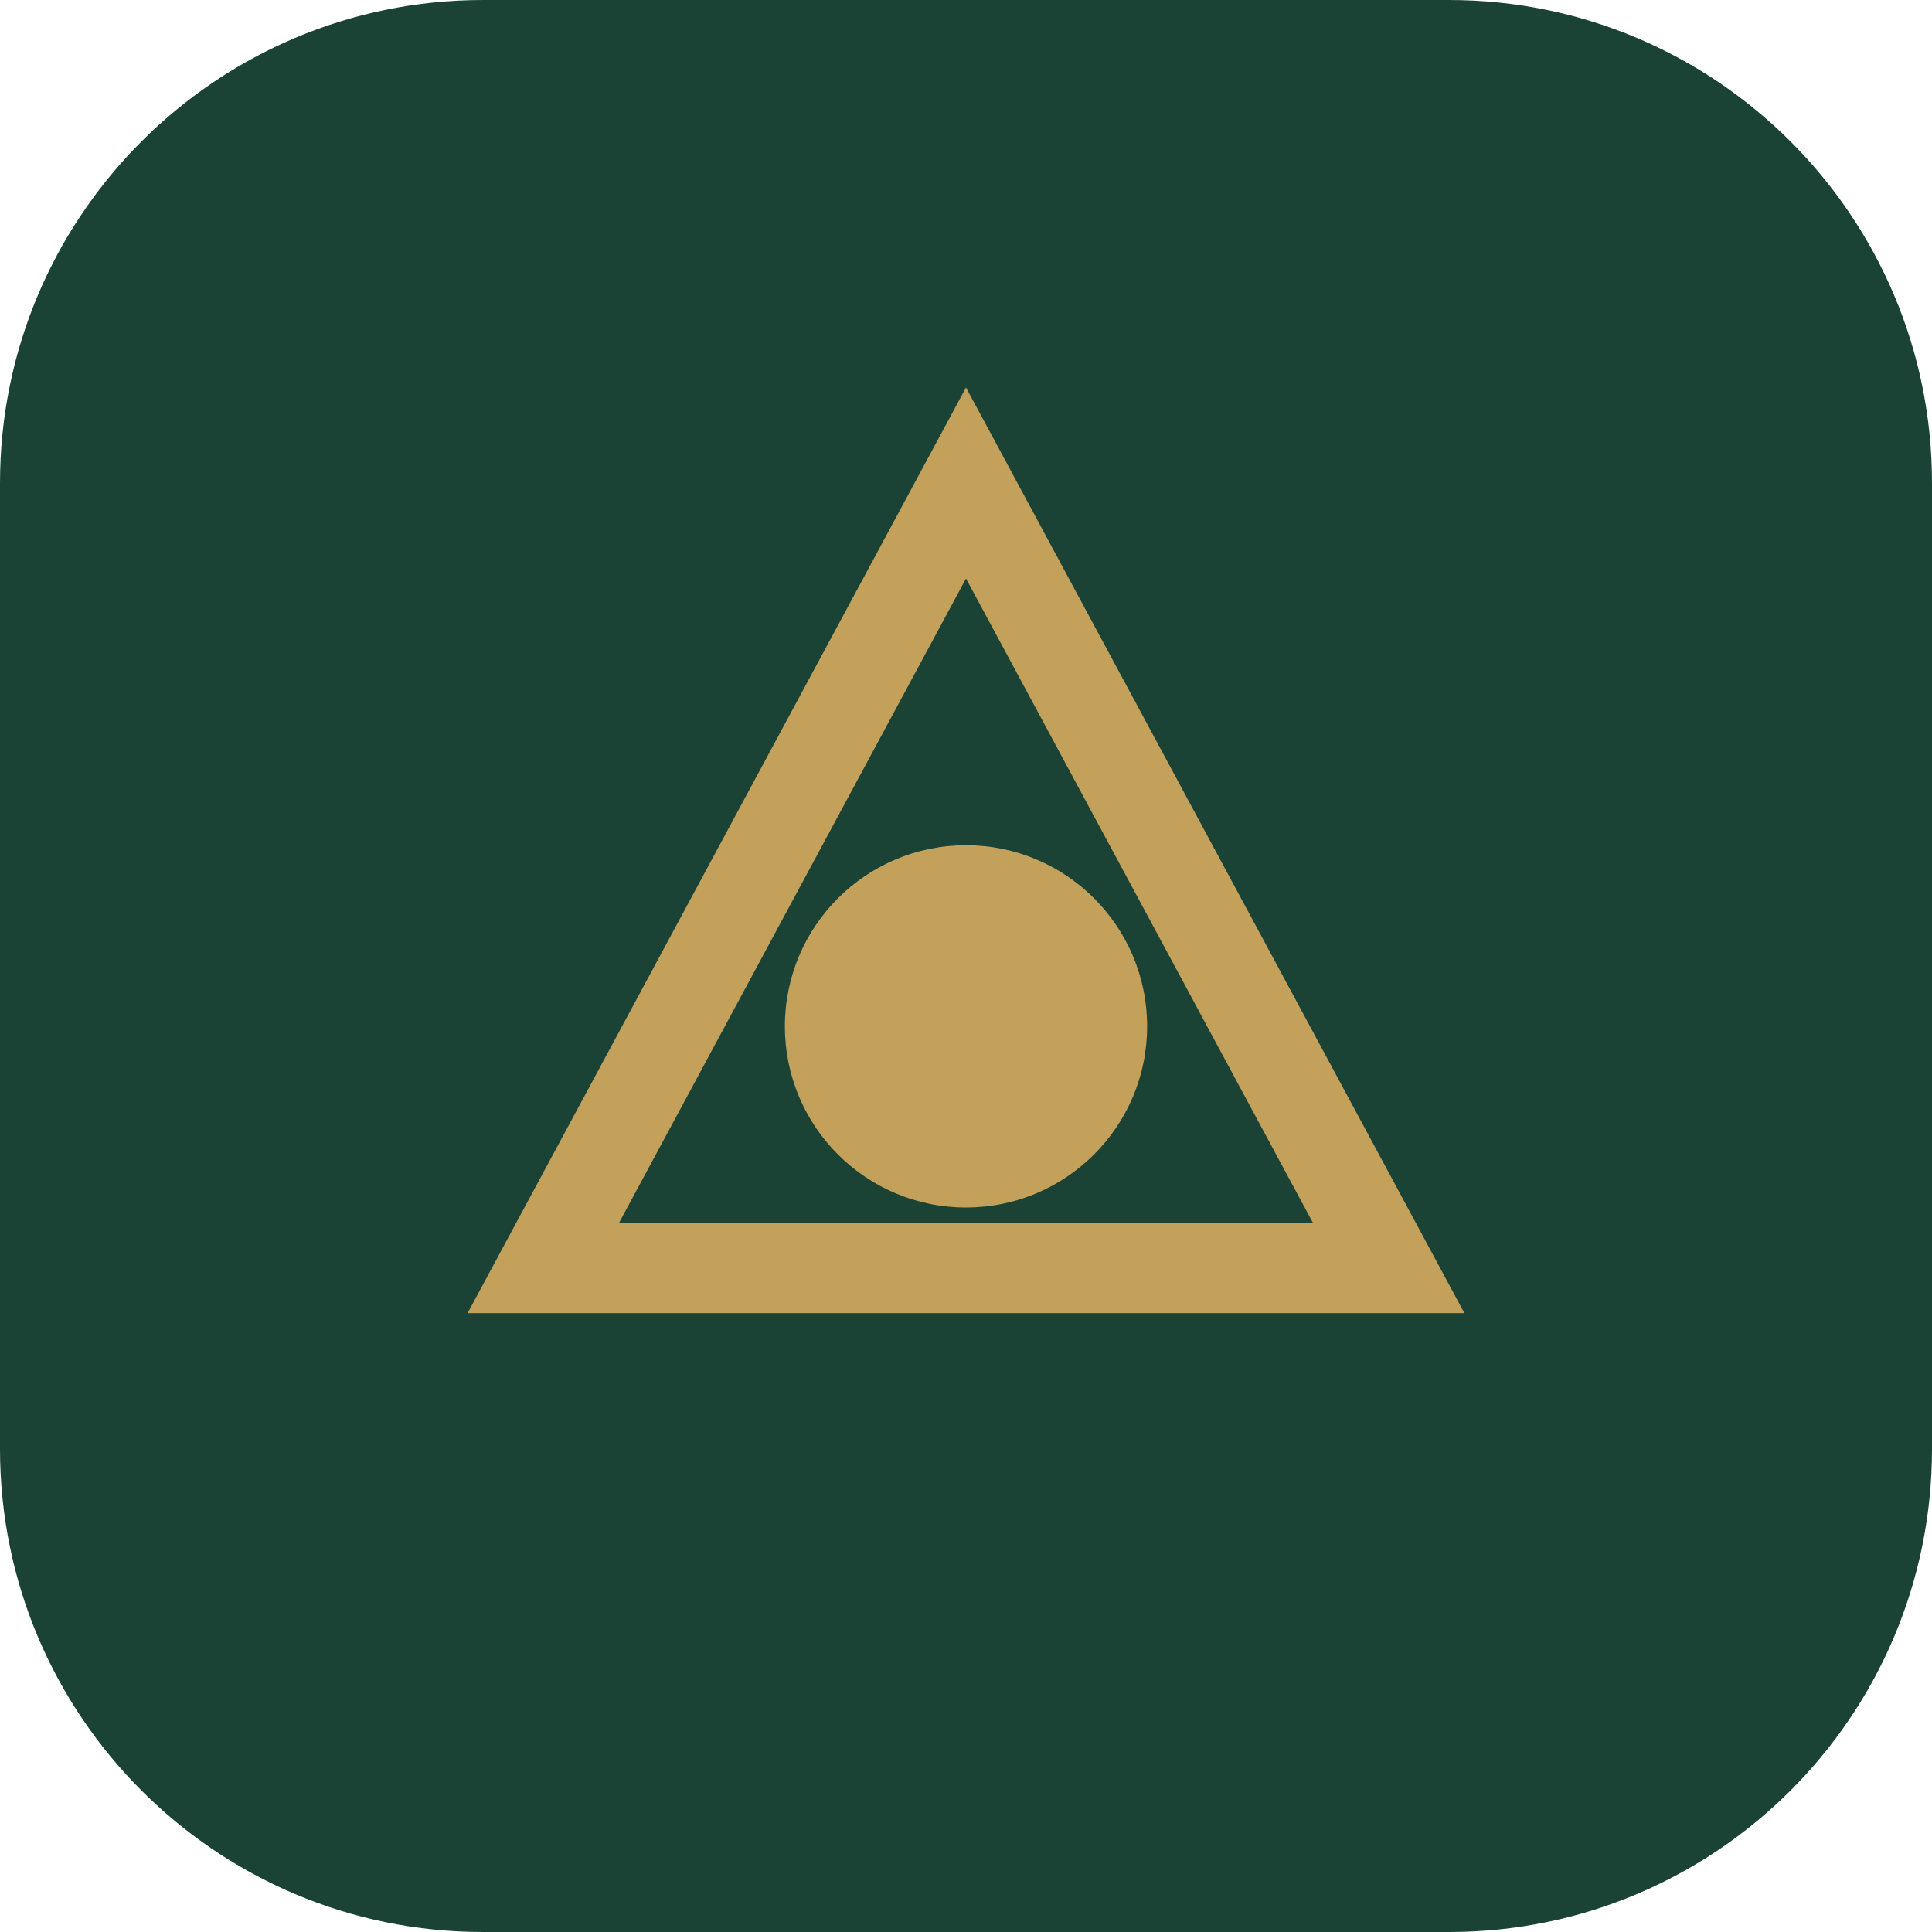
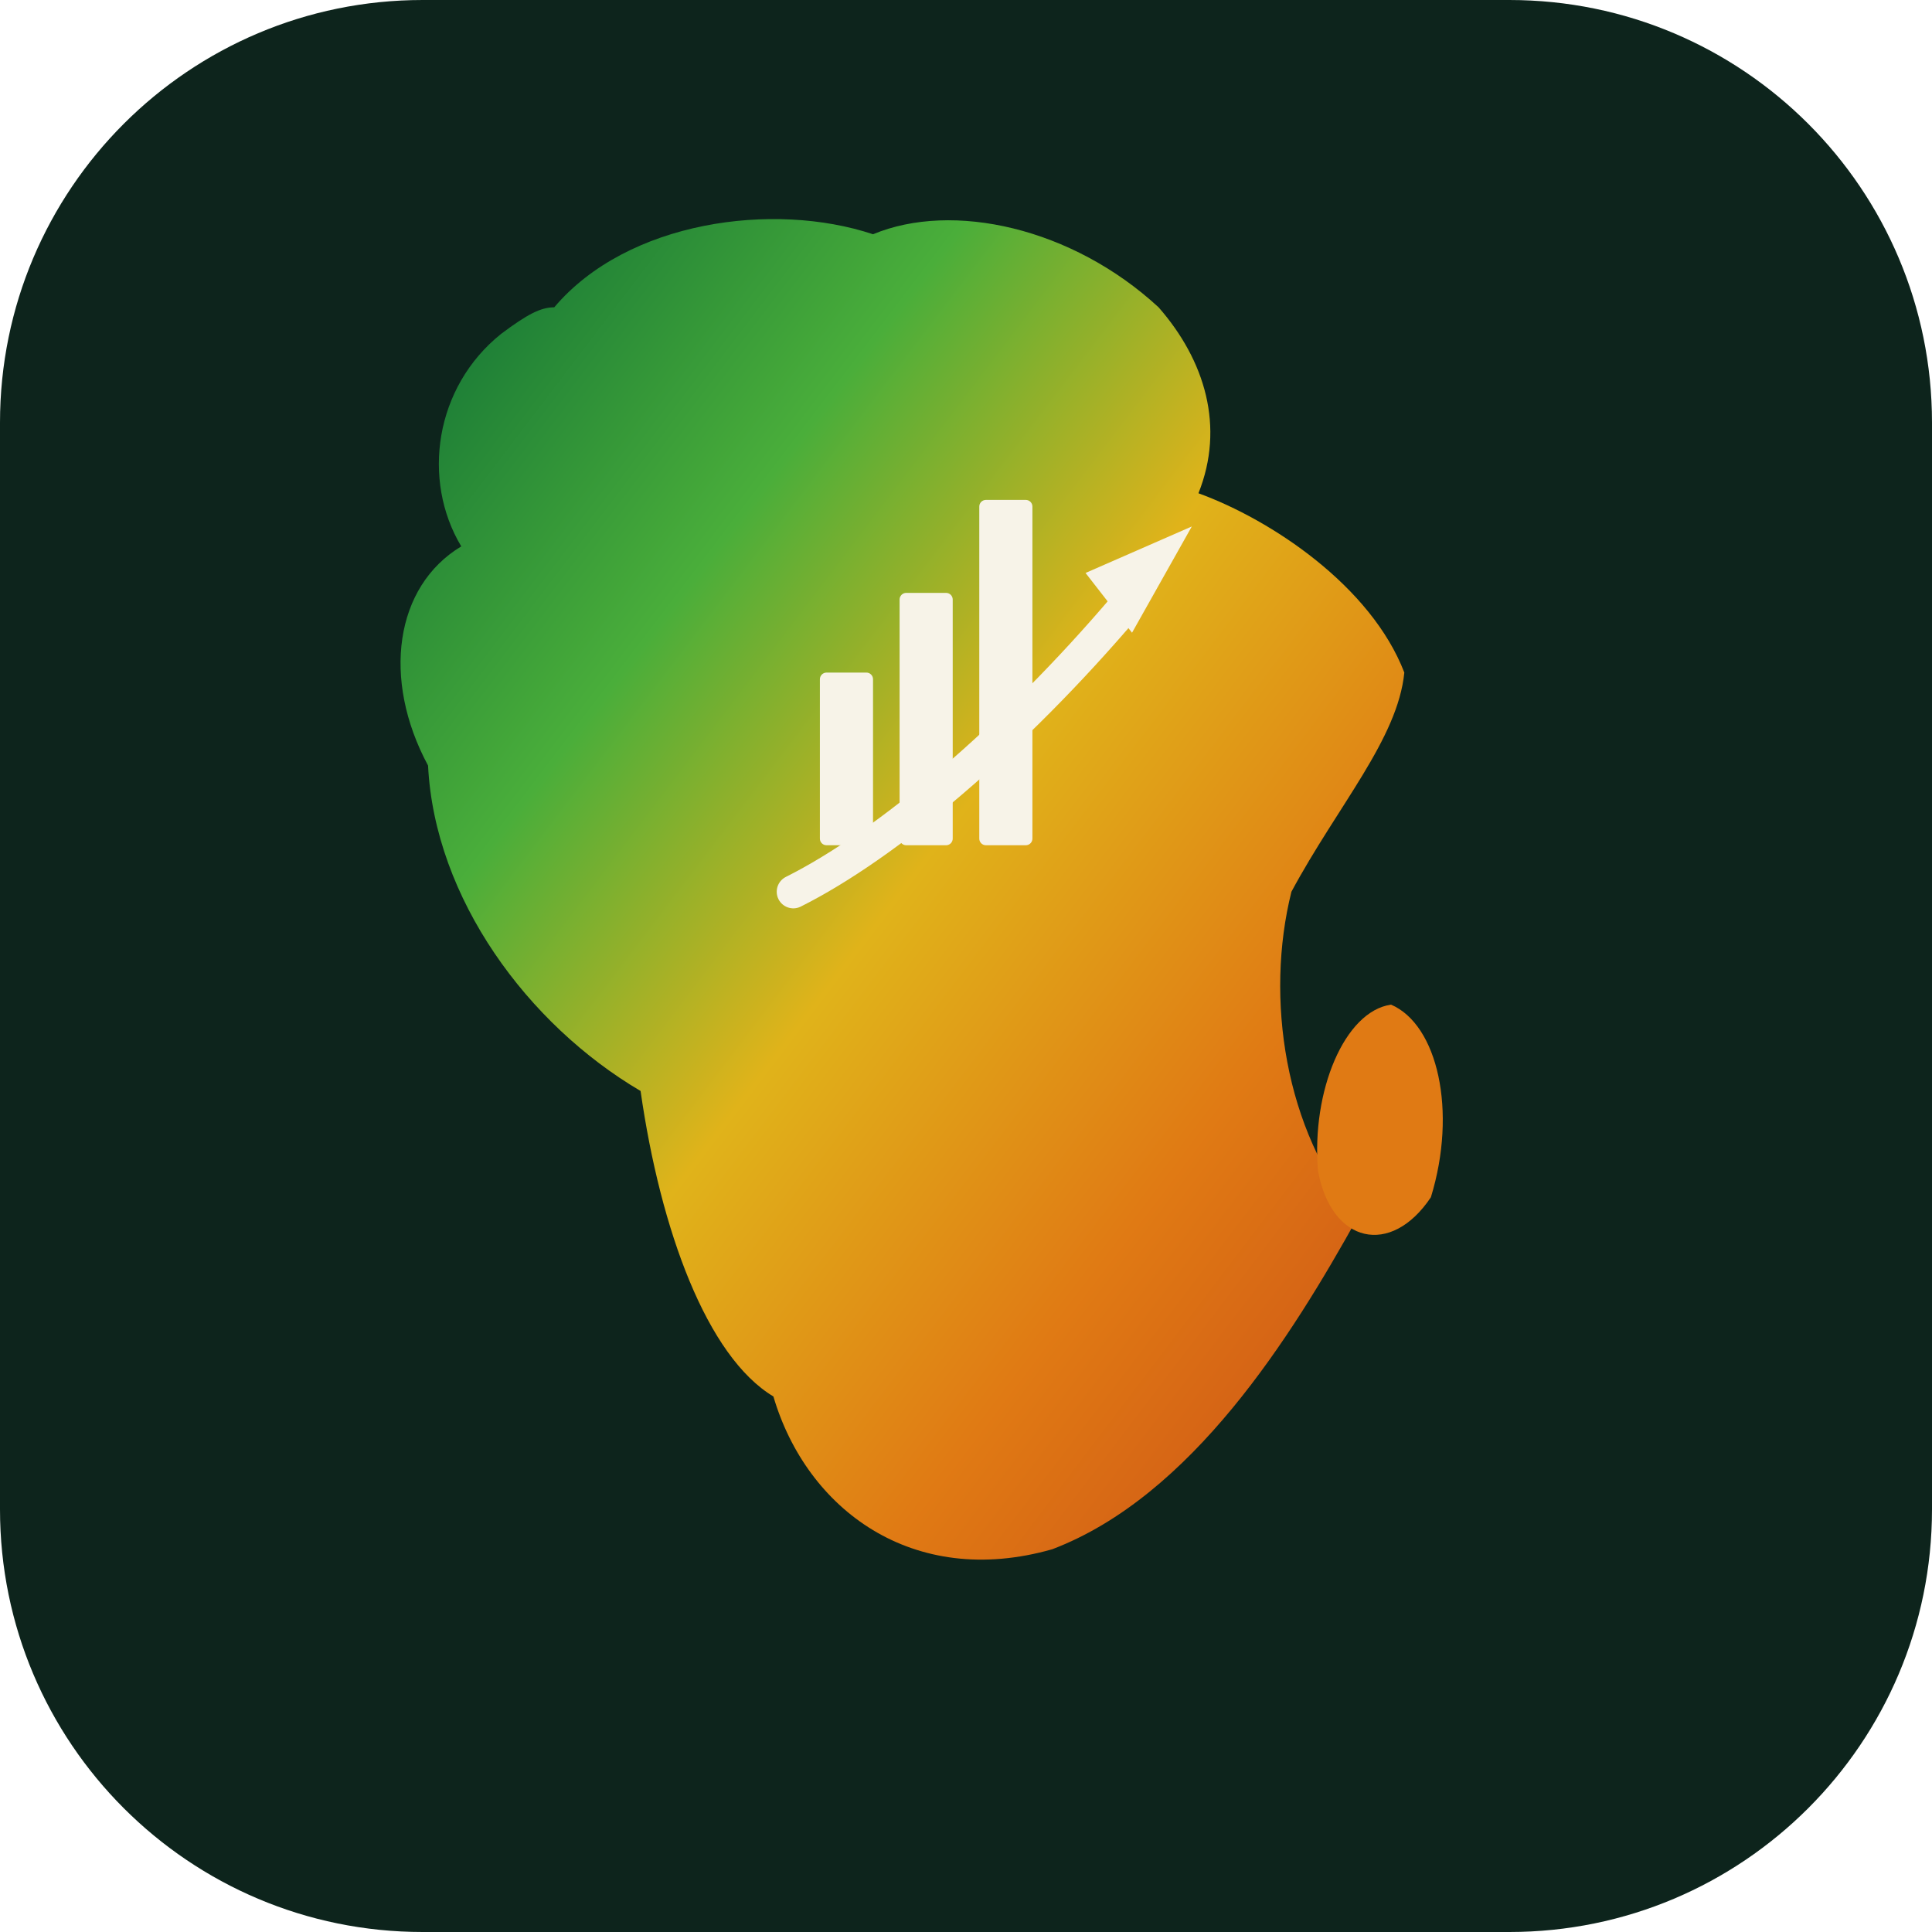
<svg xmlns="http://www.w3.org/2000/svg" viewBox="0 0 64 64">
-   <rect width="64" height="64" rx="16" fill="#1A4336" />
-   <path d="M18 42 L32 16 L46 42 Z" fill="none" stroke="#C4A15B" stroke-width="3" />
-   <circle cx="32" cy="34" r="6" fill="#C4A15B" />
+   <rect width="64" height="64" rx="14" fill="#0d241c" />
+   <defs>
+     <linearGradient id="g" x1="0" y1="0" x2="1" y2="1">
+       <stop offset="0" stop-color="#0b6b35" />
+       <stop offset=".28" stop-color="#4aae3a" />
+       <stop offset=".5" stop-color="#e0b31a" />
+       <stop offset=".74" stop-color="#e07a14" />
+       <stop offset="1" stop-color="#c94a16" />
+     </linearGradient>
+   </defs>
+   <g transform="translate(10,6) scale(0.11)">
+     <path d="M76 38C98 12 142 6 172 16C196 6 232 14 258 38C272 54 278 74 270 94C292 102 322 122 332 148C330 168 312 188 298 214C290 246 296 286 318 312C298 348 268 396 226 412C184 424 152 400 142 366C122 354 108 316 102 274C68 254 40 216 38 176C24 150 28 122 48 110C36 90 40 62 60 46C68 40 72 38 76 38Z" fill="url(#g)" />
+     <path d="M328 248C342 254 348 280 340 306C328 324 310 320 306 298C304 274 314 250 328 248Z" fill="#e07a14" />
+     <rect x="156" y="148" width="16" height="52" rx="2" fill="#f7f3e8" />
+     <rect x="180" y="124" width="16" height="76" rx="2" fill="#f7f3e8" />
+     <rect x="204" y="96" width="16" height="104" rx="2" fill="#f7f3e8" />
+     <path d="M148 214C176 200 214 168 248 128" fill="none" stroke="#f7f3e8" stroke-width="10" stroke-linecap="round" />
+     <path d="M236 118 L268 104 L250 136 Z" fill="#f7f3e8" />
+   </g>
</svg>
